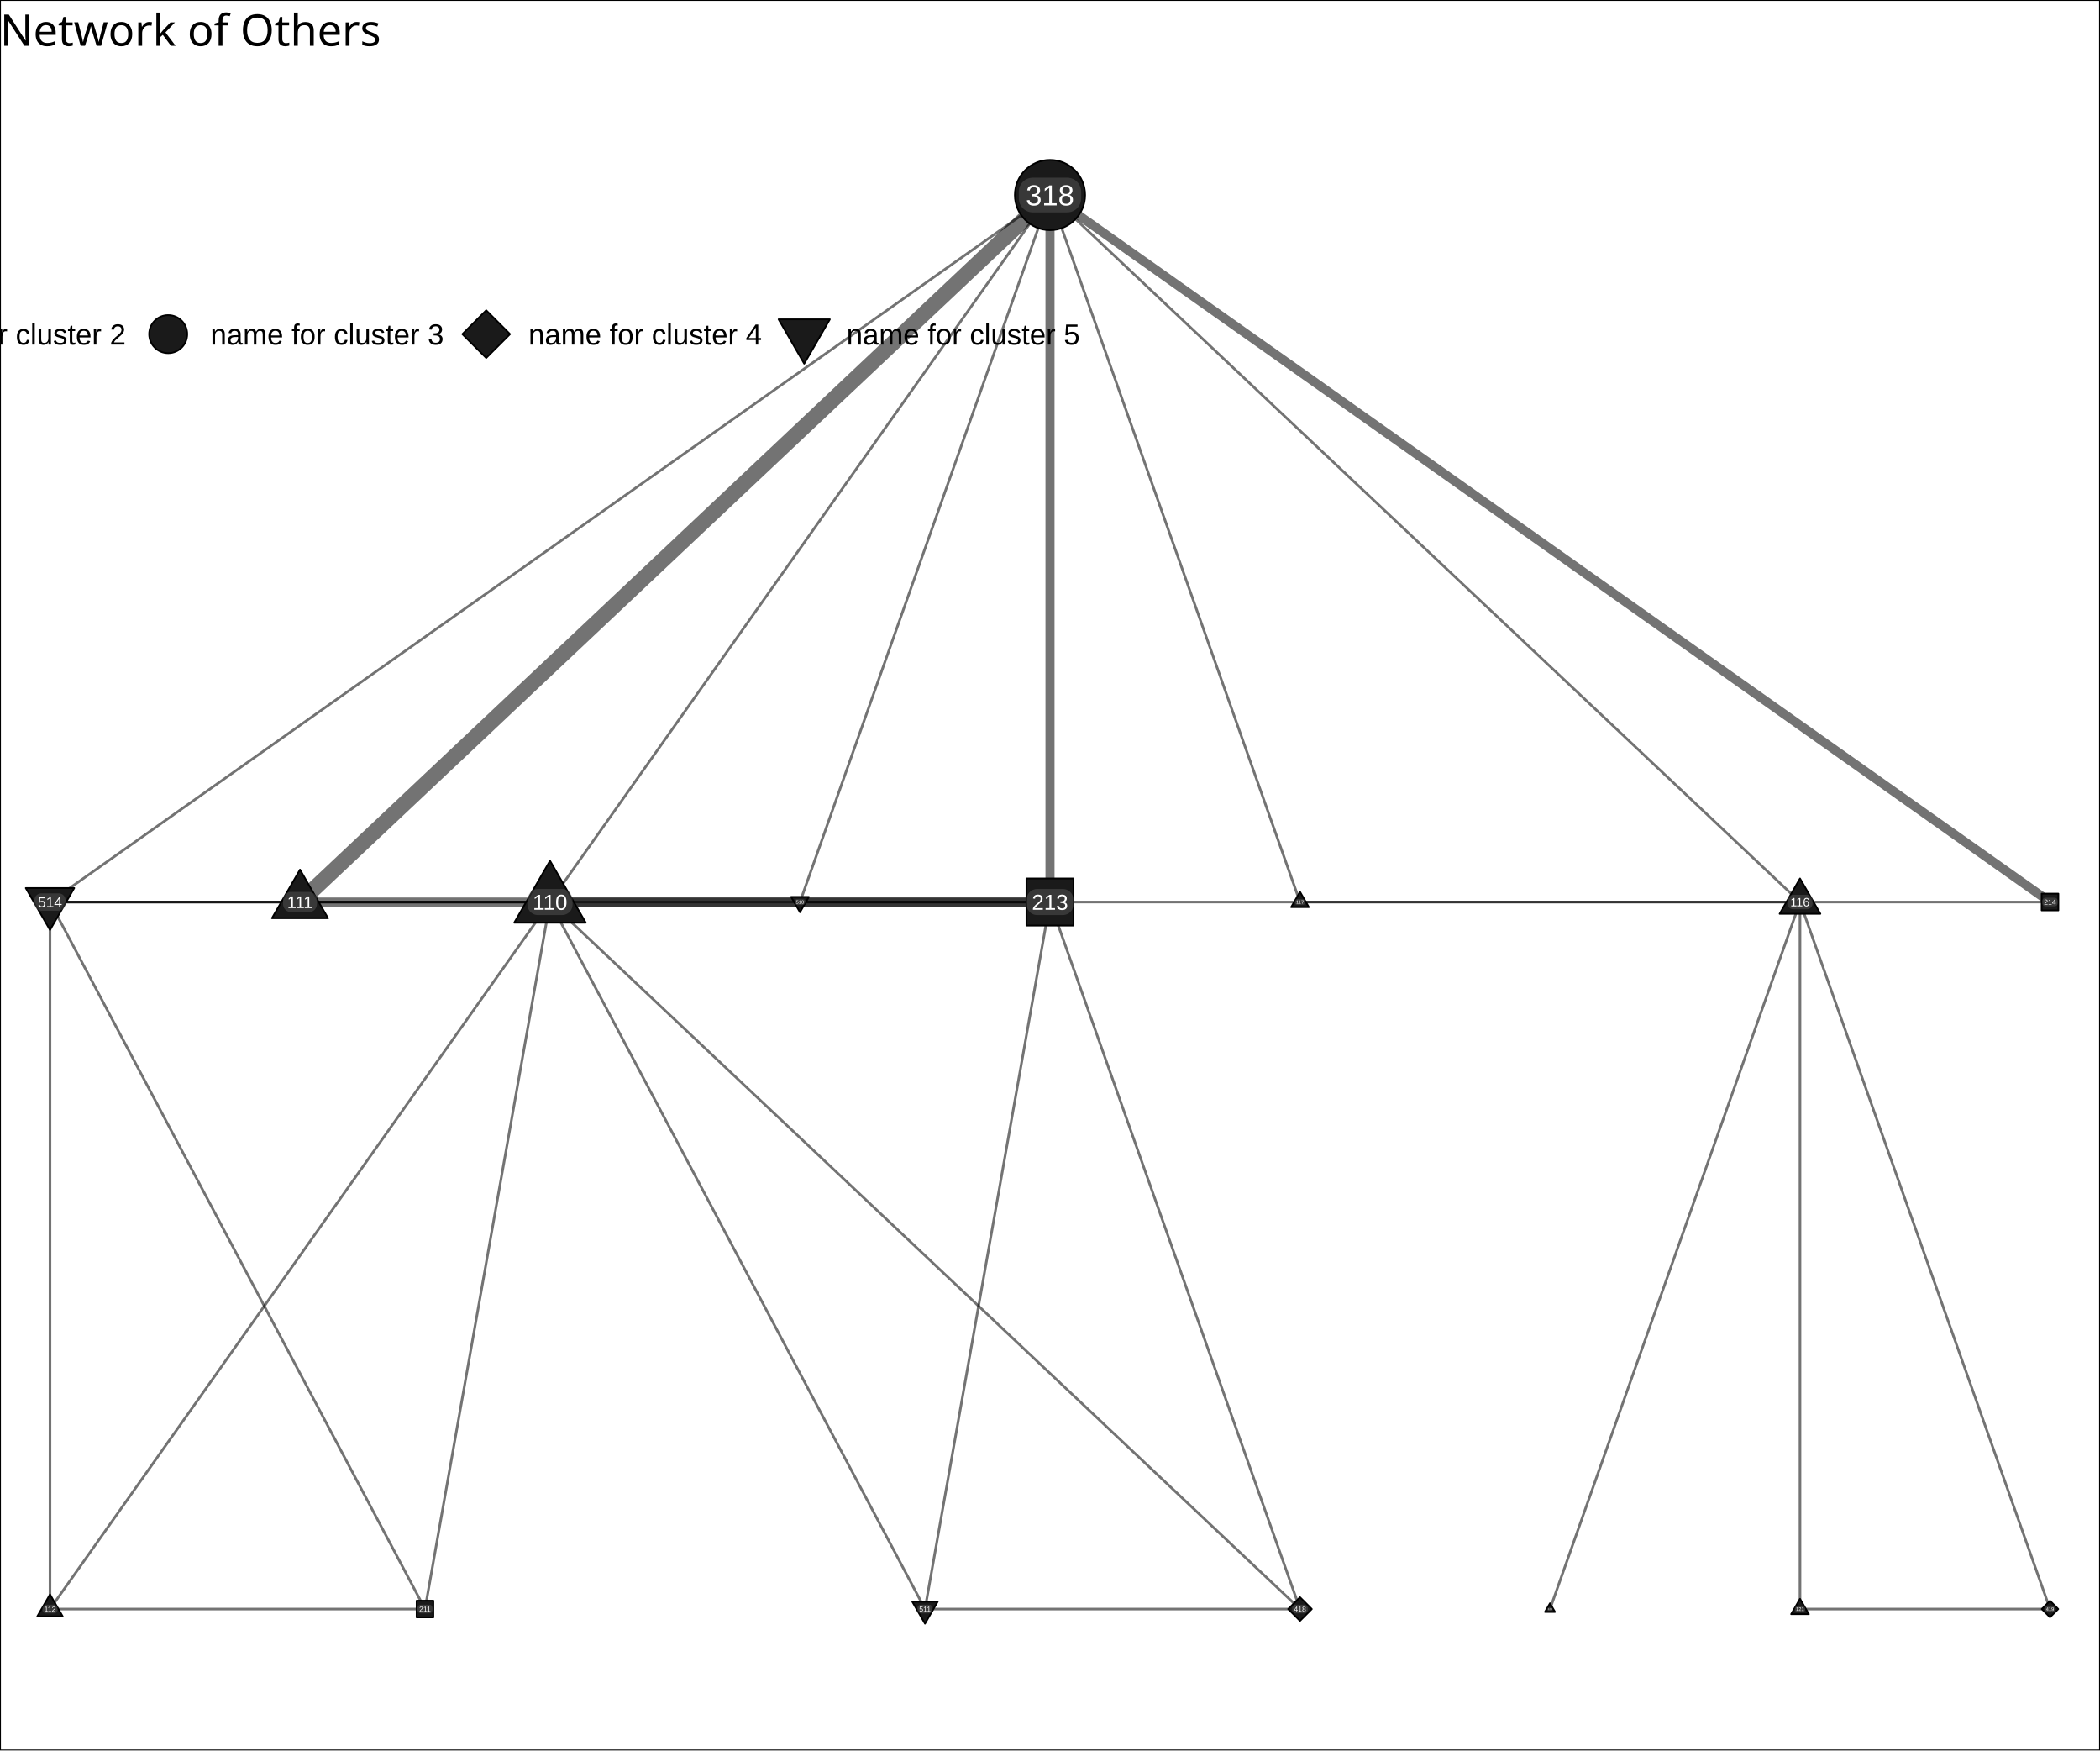
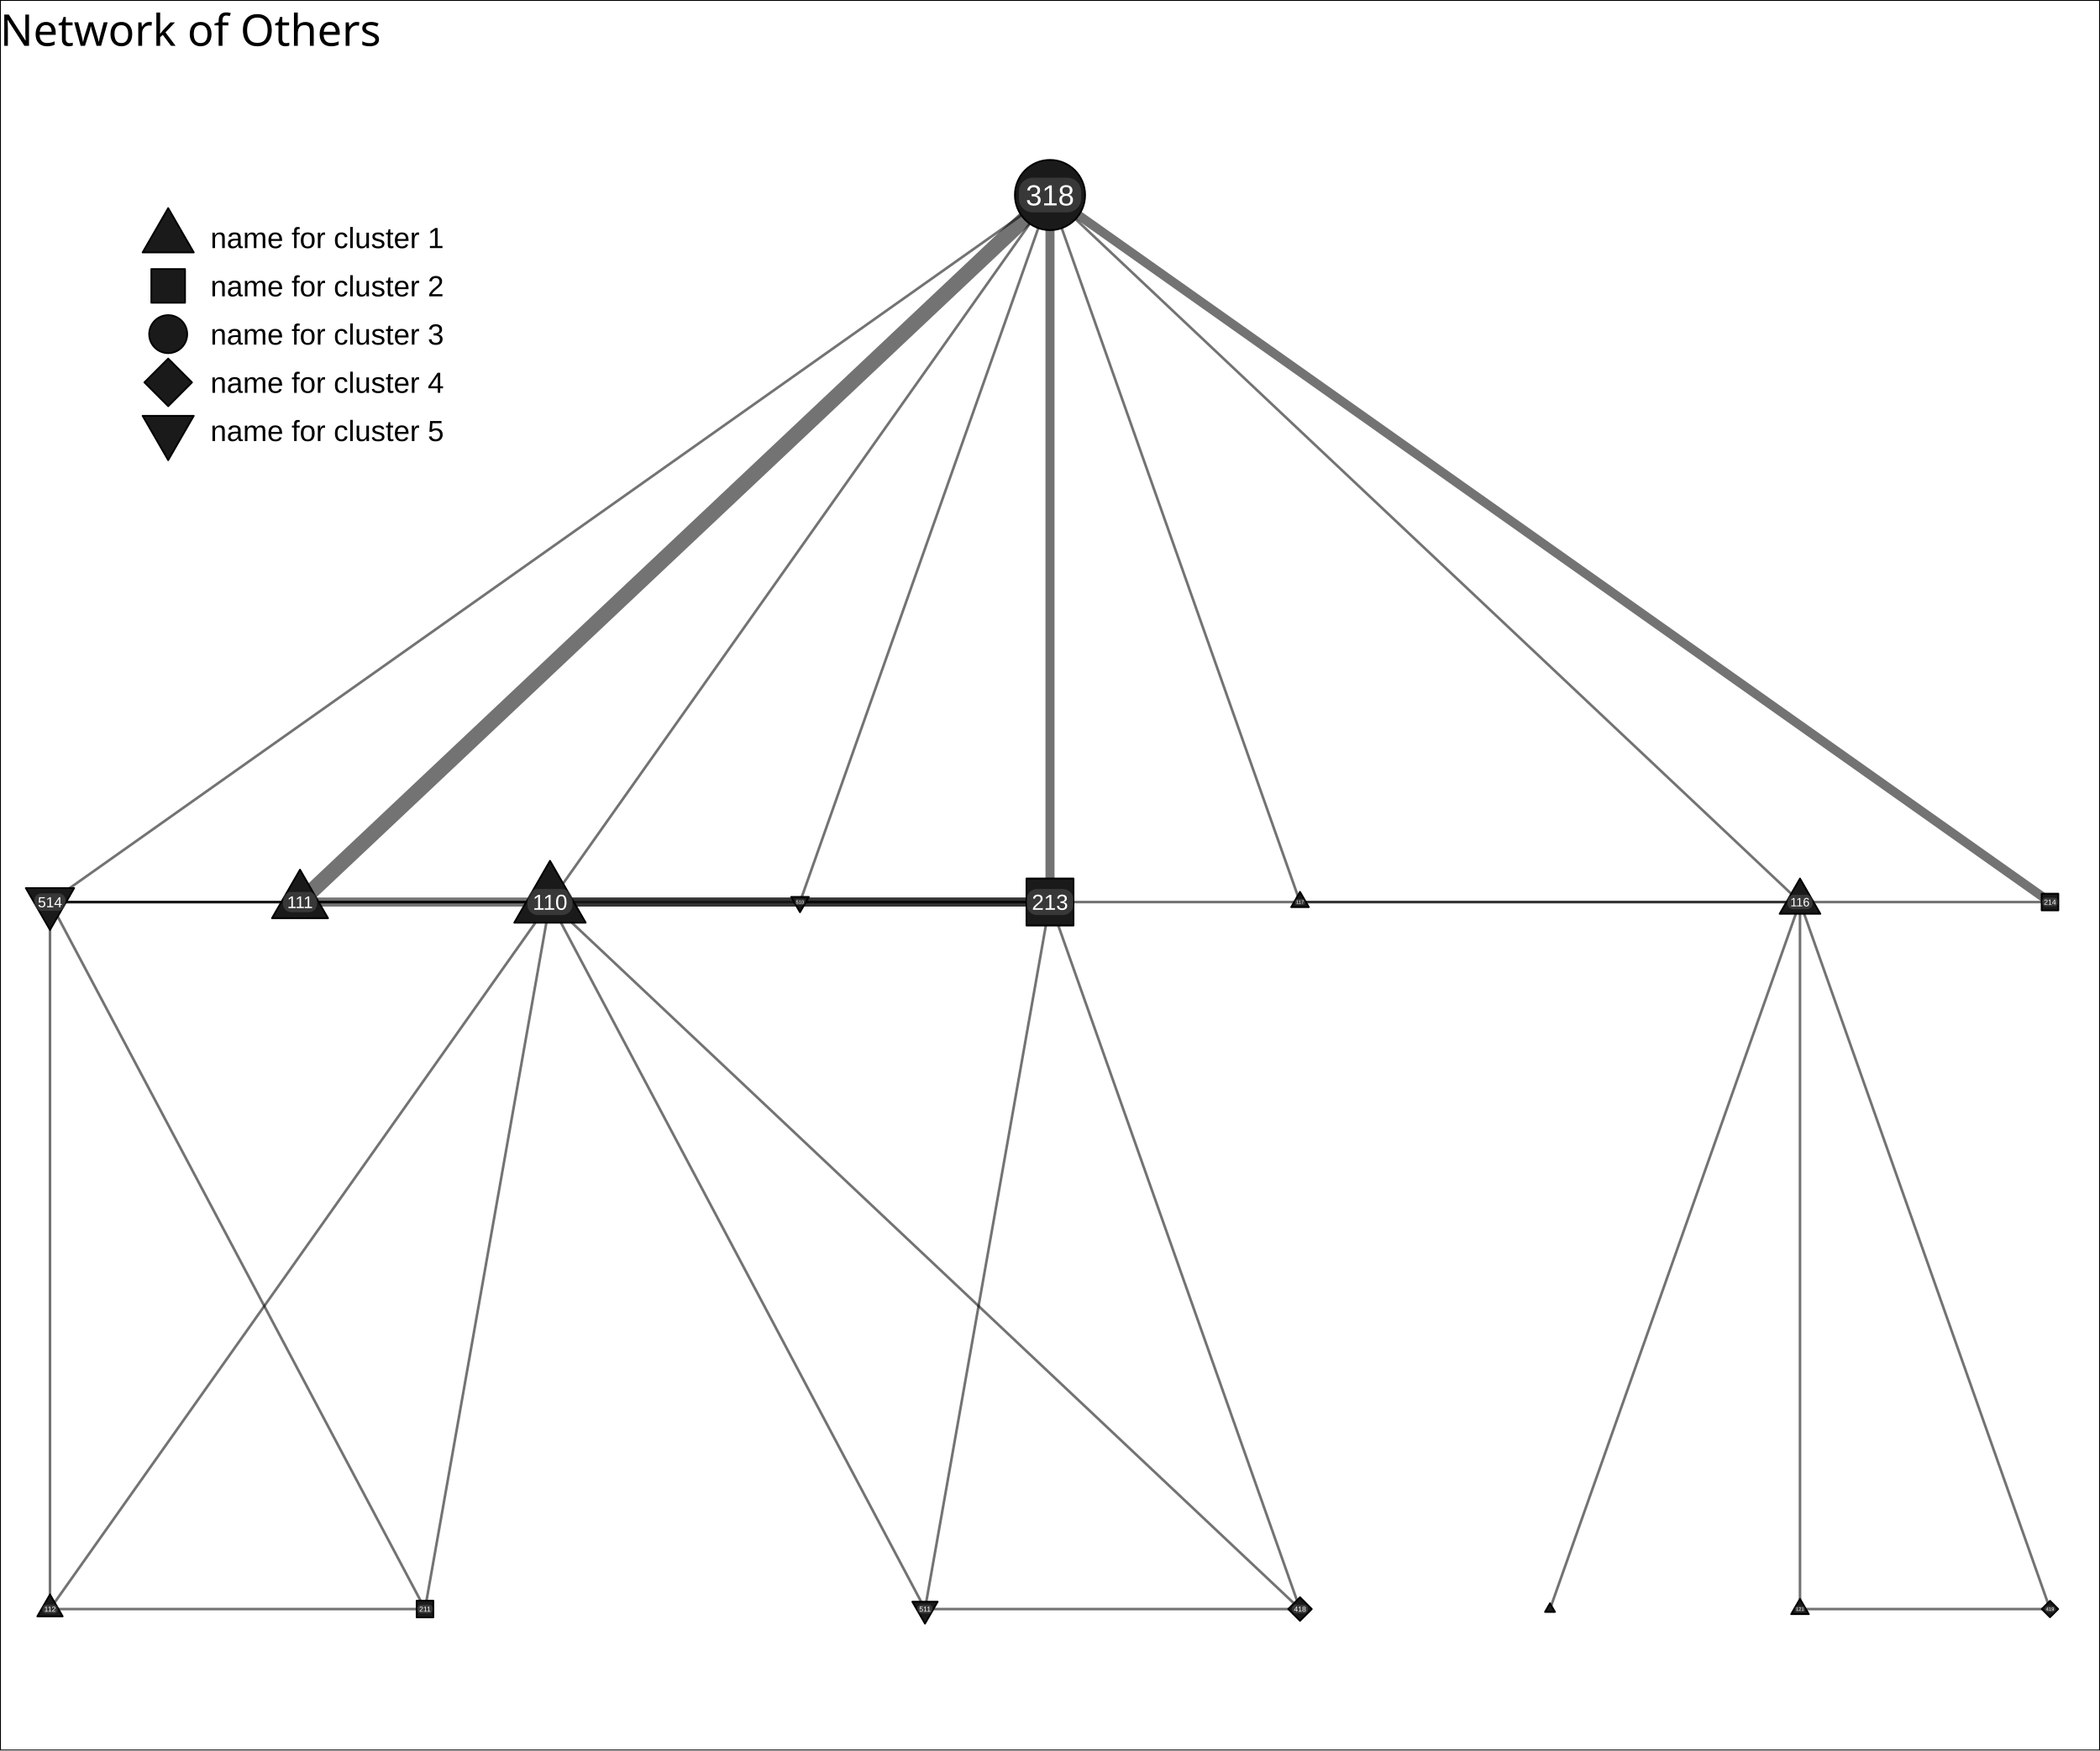
<svg xmlns="http://www.w3.org/2000/svg" class="svglite" width="864.00pt" height="720.00pt" viewBox="0 0 864.00 720.00">
  <defs>
    <style type="text/css">
    .svglite line, .svglite polyline, .svglite polygon, .svglite path, .svglite rect, .svglite circle {
      fill: none;
      stroke: #000000;
      stroke-linecap: round;
      stroke-linejoin: round;
      stroke-miterlimit: 10.00;
    }
    .svglite text {
      white-space: pre;
    }
  </style>
  </defs>
  <rect width="100%" height="100%" style="stroke: none; fill: #FFFFFF;" />
  <defs>
    <clipPath id="cpMC4wMHw4NjQuMDB8MC4wMHw3MjAuMDA=">
      <rect x="0.00" y="0.00" width="864.00" height="720.00" />
    </clipPath>
  </defs>
  <g clip-path="url(#cpMC4wMHw4NjQuMDB8MC4wMHw3MjAuMDA=)">
    <rect x="0.00" y="0.00" width="864.00" height="720.00" style="stroke-width: 0.75; fill: #FFFFFF;" />
  </g>
  <defs>
    <clipPath id="cpMC4wMHw4NjQuMDB8MjIuMDZ8NzIwLjAw">
      <rect x="0.00" y="22.06" width="864.00" height="697.94" />
    </clipPath>
  </defs>
  <g clip-path="url(#cpMC4wMHw4NjQuMDB8MjIuMDZ8NzIwLjAw)">
    <line x1="226.29" y1="371.03" x2="123.43" y2="371.03" style="stroke-width: 1.07; stroke: #000000; stroke-opacity: 0.55;" />
    <line x1="226.29" y1="371.03" x2="20.57" y2="661.84" style="stroke-width: 1.07; stroke: #000000; stroke-opacity: 0.55;" />
    <line x1="226.29" y1="371.03" x2="174.86" y2="661.84" style="stroke-width: 1.07; stroke: #000000; stroke-opacity: 0.55;" />
    <line x1="226.29" y1="371.03" x2="432.00" y2="371.03" style="stroke-width: 3.73; stroke: #000000; stroke-opacity: 0.55;" />
    <line x1="226.29" y1="371.03" x2="432.00" y2="80.22" style="stroke-width: 1.07; stroke: #000000; stroke-opacity: 0.55;" />
    <line x1="226.29" y1="371.03" x2="534.86" y2="661.84" style="stroke-width: 1.07; stroke: #000000; stroke-opacity: 0.55;" />
    <line x1="226.29" y1="371.03" x2="380.57" y2="661.84" style="stroke-width: 1.07; stroke: #000000; stroke-opacity: 0.55;" />
    <line x1="226.29" y1="371.03" x2="20.57" y2="371.03" style="stroke-width: 1.07; stroke: #000000; stroke-opacity: 0.55;" />
    <line x1="123.43" y1="371.03" x2="432.00" y2="371.03" style="stroke-width: 3.73; stroke: #000000; stroke-opacity: 0.55;" />
    <line x1="123.43" y1="371.03" x2="432.00" y2="80.22" style="stroke-width: 6.40; stroke: #000000; stroke-opacity: 0.55;" />
    <line x1="123.43" y1="371.03" x2="20.57" y2="371.03" style="stroke-width: 1.07; stroke: #000000; stroke-opacity: 0.55;" />
    <line x1="20.57" y1="661.84" x2="174.86" y2="661.84" style="stroke-width: 1.07; stroke: #000000; stroke-opacity: 0.55;" />
    <line x1="20.57" y1="661.84" x2="20.57" y2="371.03" style="stroke-width: 1.07; stroke: #000000; stroke-opacity: 0.55;" />
    <line x1="740.57" y1="371.03" x2="740.57" y2="661.84" style="stroke-width: 1.07; stroke: #000000; stroke-opacity: 0.55;" />
    <line x1="740.57" y1="371.03" x2="637.71" y2="661.84" style="stroke-width: 1.07; stroke: #000000; stroke-opacity: 0.55;" />
    <line x1="740.57" y1="371.03" x2="432.00" y2="80.22" style="stroke-width: 1.07; stroke: #000000; stroke-opacity: 0.55;" />
    <line x1="740.57" y1="371.03" x2="843.43" y2="661.84" style="stroke-width: 1.07; stroke: #000000; stroke-opacity: 0.55;" />
    <line x1="740.57" y1="371.03" x2="329.14" y2="371.03" style="stroke-width: 1.07; stroke: #000000; stroke-opacity: 0.55;" />
    <line x1="534.86" y1="371.03" x2="843.43" y2="371.03" style="stroke-width: 1.07; stroke: #000000; stroke-opacity: 0.55;" />
    <line x1="534.86" y1="371.03" x2="432.00" y2="80.22" style="stroke-width: 1.07; stroke: #000000; stroke-opacity: 0.55;" />
    <line x1="740.57" y1="661.84" x2="843.43" y2="661.84" style="stroke-width: 1.07; stroke: #000000; stroke-opacity: 0.55;" />
    <line x1="174.86" y1="661.84" x2="20.57" y2="371.03" style="stroke-width: 1.07; stroke: #000000; stroke-opacity: 0.55;" />
    <line x1="432.00" y1="371.03" x2="432.00" y2="80.22" style="stroke-width: 3.73; stroke: #000000; stroke-opacity: 0.55;" />
    <line x1="432.00" y1="371.03" x2="534.86" y2="661.84" style="stroke-width: 1.07; stroke: #000000; stroke-opacity: 0.55;" />
    <line x1="432.00" y1="371.03" x2="380.57" y2="661.84" style="stroke-width: 1.07; stroke: #000000; stroke-opacity: 0.55;" />
    <line x1="432.00" y1="371.03" x2="20.57" y2="371.03" style="stroke-width: 1.07; stroke: #000000; stroke-opacity: 0.55;" />
    <line x1="843.43" y1="371.03" x2="432.00" y2="80.22" style="stroke-width: 3.73; stroke: #000000; stroke-opacity: 0.55;" />
    <line x1="432.00" y1="80.22" x2="329.14" y2="371.03" style="stroke-width: 1.07; stroke: #000000; stroke-opacity: 0.55;" />
    <line x1="432.00" y1="80.22" x2="20.57" y2="371.03" style="stroke-width: 1.07; stroke: #000000; stroke-opacity: 0.55;" />
    <line x1="534.86" y1="661.84" x2="380.57" y2="661.84" style="stroke-width: 1.07; stroke: #000000; stroke-opacity: 0.55;" />
    <polygon points="226.29,354.05 240.99,379.52 211.58,379.52 " style="stroke-width: 0.71; fill: #1A1A1A;" />
    <polygon points="123.43,357.70 134.97,377.69 111.89,377.69 " style="stroke-width: 0.71; fill: #1A1A1A;" />
    <polygon points="20.57,655.81 25.79,664.85 15.35,664.85 " style="stroke-width: 0.71; fill: #1A1A1A;" />
    <polygon points="740.57,361.35 748.95,375.87 732.19,375.87 " style="stroke-width: 0.71; fill: #1A1A1A;" />
    <polygon points="534.86,366.83 538.50,373.13 531.22,373.13 " style="stroke-width: 0.71; fill: #1A1A1A;" />
    <polygon points="740.57,657.64 744.21,663.94 736.93,663.94 " style="stroke-width: 0.71; fill: #1A1A1A;" />
    <polygon points="637.71,659.46 639.77,663.03 635.66,663.03 " style="stroke-width: 0.71; fill: #1A1A1A;" />
    <rect x="171.42" y="658.40" width="6.87" height="6.87" style="stroke-width: 0.71; fill: #1A1A1A;" />
    <rect x="422.32" y="361.35" width="19.35" height="19.35" style="stroke-width: 0.71; fill: #1A1A1A;" />
    <rect x="839.99" y="367.60" width="6.87" height="6.87" style="stroke-width: 0.71; fill: #1A1A1A;" />
    <circle cx="432.00" cy="80.22" r="14.44" style="stroke-width: 0.71; fill: #1A1A1A;" />
    <polygon points="534.86,666.70 539.71,661.84 534.86,656.98 530.00,661.84 " style="stroke-width: 0.71; fill: #1A1A1A;" />
    <polygon points="843.43,665.22 846.81,661.84 843.43,658.45 840.04,661.84 " style="stroke-width: 0.71; fill: #1A1A1A;" />
    <polygon points="329.14,375.23 332.78,368.93 325.50,368.93 " style="stroke-width: 0.71; fill: #1A1A1A;" />
    <polygon points="380.57,667.86 385.79,658.82 375.35,658.82 " style="stroke-width: 0.71; fill: #1A1A1A;" />
    <polygon points="20.57,382.53 30.53,365.28 10.61,365.28 " style="stroke-width: 0.71; fill: #1A1A1A;" />
    <polygon points="221.31,376.38 231.27,376.38 231.09,376.38 231.78,376.35 232.46,376.21 233.11,375.97 233.71,375.62 234.25,375.19 234.71,374.67 235.08,374.08 235.35,373.44 235.51,372.77 235.57,372.08 235.57,372.08 235.57,369.98 235.57,369.98 235.51,369.29 235.35,368.61 235.08,367.98 234.71,367.39 234.25,366.87 233.71,366.44 233.11,366.09 232.46,365.84 231.78,365.71 231.27,365.67 221.31,365.67 221.82,365.71 221.13,365.68 220.44,365.76 219.78,365.95 219.15,366.25 218.58,366.64 218.09,367.12 217.67,367.68 217.35,368.29 217.13,368.95 217.02,369.63 217.00,369.98 217.00,372.08 217.02,371.74 217.02,372.43 217.13,373.11 217.35,373.77 217.67,374.38 218.09,374.94 218.58,375.41 219.15,375.81 219.78,376.11 220.44,376.30 221.13,376.38 " style="stroke-width: 0.00; stroke: #FFFFFF; fill: #7F7F7F; fill-opacity: 0.30;" />
    <text x="226.29" y="374.23" text-anchor="middle" style="font-size: 8.96px;fill: #FFFFFF; font-family: &quot;Arial&quot;;" textLength="14.26px" lengthAdjust="spacingAndGlyphs">110</text>
    <polygon points="119.81,375.20 127.05,375.20 126.91,375.19 127.45,375.17 127.98,375.07 128.48,374.87 128.95,374.61 129.37,374.26 129.72,373.86 130.01,373.41 130.22,372.91 130.35,372.39 130.39,371.85 130.39,371.85 130.39,370.21 130.39,370.21 130.35,369.67 130.22,369.15 130.01,368.65 129.72,368.20 129.37,367.79 128.95,367.45 128.48,367.18 127.98,366.99 127.45,366.89 127.05,366.86 119.81,366.86 120.21,366.89 119.67,366.86 119.14,366.93 118.62,367.08 118.14,367.31 117.69,367.62 117.31,367.99 116.98,368.42 116.73,368.90 116.56,369.41 116.47,369.94 116.46,370.21 116.46,371.85 116.47,371.58 116.47,372.12 116.56,372.65 116.73,373.16 116.98,373.64 117.31,374.07 117.69,374.44 118.14,374.75 118.62,374.98 119.14,375.13 119.67,375.19 " style="stroke-width: 0.00; stroke: #FFFFFF; fill: #7F7F7F; fill-opacity: 0.30;" />
    <text x="123.43" y="373.52" text-anchor="middle" style="font-size: 6.97px;fill: #FFFFFF; font-family: &quot;Arial&quot;;" textLength="10.58px" lengthAdjust="spacingAndGlyphs">111</text>
    <polygon points="18.91,663.62 22.24,663.62 22.18,663.62 22.41,663.61 22.64,663.57 22.85,663.49 23.05,663.37 23.23,663.22 23.38,663.05 23.51,662.86 23.60,662.64 23.65,662.42 23.67,662.19 23.67,662.19 23.67,661.49 23.67,661.49 23.65,661.26 23.60,661.03 23.51,660.82 23.38,660.62 23.23,660.45 23.05,660.31 22.85,660.19 22.64,660.11 22.41,660.06 22.24,660.05 18.91,660.05 19.08,660.06 18.85,660.05 18.62,660.08 18.40,660.15 18.19,660.24 18.00,660.38 17.83,660.54 17.69,660.72 17.59,660.92 17.51,661.14 17.48,661.37 17.47,661.49 17.47,662.19 17.48,662.08 17.48,662.31 17.51,662.53 17.59,662.75 17.69,662.96 17.83,663.14 18.00,663.30 18.19,663.43 18.40,663.53 18.62,663.60 18.85,663.62 " style="stroke-width: 0.00; stroke: #FFFFFF; fill: #7F7F7F; fill-opacity: 0.30;" />
    <text x="20.57" y="662.91" text-anchor="middle" style="font-size: 2.99px;fill: #FFFFFF; font-family: &quot;Arial&quot;;" textLength="4.77px" lengthAdjust="spacingAndGlyphs">112</text>
    <polygon points="737.80,374.00 743.34,374.00 743.24,374.00 743.63,373.99 744.00,373.91 744.36,373.77 744.70,373.58 745.00,373.34 745.25,373.05 745.46,372.72 745.61,372.37 745.70,372.00 745.73,371.61 745.73,371.61 745.73,370.45 745.73,370.45 745.70,370.06 745.61,369.69 745.46,369.34 745.25,369.01 745.00,368.72 744.70,368.48 744.36,368.29 744.00,368.15 743.63,368.07 743.34,368.06 737.80,368.06 738.09,368.07 737.71,368.06 737.32,368.10 736.96,368.21 736.61,368.38 736.29,368.59 736.01,368.86 735.78,369.17 735.60,369.51 735.48,369.87 735.42,370.25 735.41,370.45 735.41,371.61 735.42,371.42 735.42,371.81 735.48,372.18 735.60,372.55 735.78,372.89 736.01,373.20 736.29,373.46 736.61,373.68 736.96,373.85 737.32,373.95 737.71,374.00 " style="stroke-width: 0.00; stroke: #FFFFFF; fill: #7F7F7F; fill-opacity: 0.30;" />
    <text x="740.57" y="372.81" text-anchor="middle" style="font-size: 4.98px;fill: #FFFFFF; font-family: &quot;Arial&quot;;" textLength="7.93px" lengthAdjust="spacingAndGlyphs">116</text>
    <polygon points="533.74,372.22 535.97,372.22 535.93,372.22 536.09,372.21 536.24,372.18 536.38,372.13 536.51,372.05 536.63,371.95 536.73,371.84 536.82,371.71 536.88,371.57 536.91,371.42 536.93,371.26 536.93,371.26 536.93,370.79 536.93,370.79 536.91,370.64 536.88,370.49 536.82,370.35 536.73,370.22 536.63,370.11 536.51,370.01 536.38,369.93 536.24,369.88 536.09,369.85 535.97,369.84 533.74,369.84 533.86,369.85 533.71,369.84 533.55,369.86 533.40,369.90 533.27,369.97 533.14,370.05 533.03,370.16 532.94,370.28 532.86,370.42 532.82,370.57 532.79,370.72 532.79,370.79 532.79,371.26 532.79,371.19 532.79,371.34 532.82,371.49 532.86,371.64 532.94,371.78 533.03,371.90 533.14,372.00 533.27,372.09 533.40,372.16 533.55,372.20 533.71,372.22 " style="stroke-width: 0.00; stroke: #FFFFFF; fill: #7F7F7F; fill-opacity: 0.30;" />
    <text x="534.86" y="371.74" text-anchor="middle" style="font-size: 1.99px;fill: #FFFFFF; font-family: &quot;Arial&quot;;" textLength="3.18px" lengthAdjust="spacingAndGlyphs">117</text>
    <polygon points="739.39,663.03 741.76,663.03 741.72,663.03 741.87,663.02 742.02,662.99 742.17,662.94 742.30,662.86 742.42,662.76 742.52,662.65 742.60,662.52 742.66,662.38 742.70,662.23 742.71,662.07 742.71,662.07 742.71,661.60 742.71,661.60 742.70,661.45 742.66,661.30 742.60,661.16 742.52,661.03 742.42,660.91 742.30,660.82 742.17,660.74 742.02,660.69 741.87,660.65 741.76,660.65 739.39,660.65 739.50,660.65 739.35,660.65 739.20,660.67 739.05,660.71 738.91,660.78 738.78,660.86 738.67,660.97 738.58,661.09 738.51,661.23 738.46,661.37 738.43,661.53 738.43,661.60 738.43,662.07 738.43,662.00 738.43,662.15 738.46,662.30 738.51,662.45 738.58,662.58 738.67,662.71 738.78,662.81 738.91,662.90 739.05,662.97 739.20,663.01 739.35,663.03 " style="stroke-width: 0.00; stroke: #FFFFFF; fill: #7F7F7F; fill-opacity: 0.30;" />
    <text x="740.57" y="662.55" text-anchor="middle" style="font-size: 1.99px;fill: #FFFFFF; font-family: &quot;Arial&quot;;" textLength="3.33px" lengthAdjust="spacingAndGlyphs">121</text>
-     <polygon points="637.12,662.44 638.31,662.44 638.29,662.44 638.36,662.43 638.44,662.42 638.51,662.39 638.58,662.35 638.64,662.30 638.69,662.25 638.73,662.18 638.76,662.11 638.78,662.04 638.78,661.96 638.78,661.96 638.78,661.72 638.78,661.72 638.78,661.64 638.76,661.57 638.73,661.50 638.69,661.43 638.64,661.37 638.58,661.32 638.51,661.29 638.44,661.26 638.36,661.24 638.31,661.24 637.12,661.24 637.18,661.24 637.10,661.24 637.03,661.25 636.95,661.27 636.88,661.30 636.82,661.35 636.76,661.40 636.72,661.46 636.68,661.53 636.66,661.60 636.65,661.68 636.64,661.72 636.64,661.96 636.65,661.92 636.65,662.00 636.66,662.07 636.68,662.15 636.72,662.21 636.76,662.28 636.82,662.33 636.88,662.37 636.95,662.41 637.03,662.43 637.10,662.44 " style="stroke-width: 0.00; stroke: #FFFFFF; fill: #7F7F7F; fill-opacity: 0.30;" />
-     <text x="637.71" y="662.20" text-anchor="middle" style="font-size: 1.00px;fill: #FFFFFF; font-family: &quot;Arial&quot;;" textLength="1.66px" lengthAdjust="spacingAndGlyphs">124</text>
    <polygon points="173.19,663.62 176.52,663.62 176.47,663.62 176.70,663.61 176.92,663.57 177.14,663.49 177.34,663.37 177.52,663.22 177.67,663.05 177.79,662.86 177.88,662.64 177.94,662.42 177.96,662.19 177.96,662.19 177.96,661.49 177.96,661.49 177.94,661.26 177.88,661.03 177.79,660.82 177.67,660.62 177.52,660.45 177.34,660.31 177.14,660.19 176.92,660.11 176.70,660.06 176.52,660.05 173.19,660.05 173.36,660.06 173.13,660.05 172.90,660.08 172.68,660.15 172.47,660.24 172.28,660.38 172.12,660.54 171.98,660.72 171.87,660.92 171.80,661.14 171.76,661.37 171.76,661.49 171.76,662.19 171.76,662.08 171.76,662.31 171.80,662.53 171.87,662.75 171.98,662.96 172.12,663.14 172.28,663.30 172.47,663.43 172.68,663.53 172.90,663.60 173.13,663.62 " style="stroke-width: 0.00; stroke: #FFFFFF; fill: #7F7F7F; fill-opacity: 0.30;" />
    <text x="174.86" y="662.91" text-anchor="middle" style="font-size: 2.99px;fill: #FFFFFF; font-family: &quot;Arial&quot;;" textLength="4.77px" lengthAdjust="spacingAndGlyphs">211</text>
    <polygon points="426.69,376.38 437.31,376.38 437.14,376.38 437.83,376.35 438.51,376.21 439.16,375.97 439.76,375.62 440.29,375.19 440.75,374.67 441.12,374.08 441.39,373.44 441.56,372.77 441.61,372.08 441.61,372.08 441.61,369.98 441.61,369.98 441.56,369.29 441.39,368.61 441.12,367.98 440.75,367.39 440.29,366.87 439.76,366.44 439.16,366.09 438.51,365.84 437.83,365.71 437.31,365.67 426.69,365.67 427.21,365.71 426.52,365.68 425.83,365.76 425.16,365.95 424.54,366.25 423.97,366.64 423.47,367.12 423.05,367.68 422.73,368.29 422.51,368.95 422.40,369.63 422.39,369.98 422.39,372.08 422.40,371.74 422.40,372.43 422.51,373.11 422.73,373.77 423.05,374.38 423.47,374.94 423.97,375.41 424.54,375.81 425.16,376.11 425.83,376.30 426.52,376.38 " style="stroke-width: 0.00; stroke: #FFFFFF; fill: #7F7F7F; fill-opacity: 0.30;" />
    <text x="432.00" y="374.23" text-anchor="middle" style="font-size: 8.96px;fill: #FFFFFF; font-family: &quot;Arial&quot;;" textLength="14.93px" lengthAdjust="spacingAndGlyphs">213</text>
    <polygon points="841.65,372.82 845.21,372.82 845.15,372.81 845.38,372.81 845.61,372.76 845.82,372.68 846.02,372.56 846.20,372.42 846.35,372.24 846.48,372.05 846.57,371.84 846.62,371.61 846.64,371.38 846.64,371.38 846.64,370.68 846.64,370.68 846.62,370.45 846.57,370.22 846.48,370.01 846.35,369.82 846.20,369.64 846.02,369.50 845.82,369.38 845.61,369.30 845.38,369.25 845.21,369.24 841.65,369.24 841.82,369.25 841.59,369.24 841.36,369.27 841.14,369.34 840.93,369.44 840.74,369.57 840.58,369.73 840.44,369.91 840.33,370.12 840.26,370.33 840.22,370.56 840.22,370.68 840.22,371.38 840.22,371.27 840.22,371.50 840.26,371.72 840.33,371.94 840.44,372.15 840.58,372.33 840.74,372.49 840.93,372.62 841.14,372.72 841.36,372.79 841.59,372.81 " style="stroke-width: 0.00; stroke: #FFFFFF; fill: #7F7F7F; fill-opacity: 0.30;" />
    <text x="843.43" y="372.10" text-anchor="middle" style="font-size: 2.99px;fill: #FFFFFF; font-family: &quot;Arial&quot;;" textLength="4.99px" lengthAdjust="spacingAndGlyphs">214</text>
    <polygon points="424.91,87.36 439.09,87.36 438.86,87.36 439.78,87.32 440.69,87.14 441.55,86.81 442.35,86.35 443.06,85.76 443.68,85.07 444.17,84.29 444.53,83.44 444.75,82.55 444.83,81.63 444.83,81.63 444.83,78.82 444.83,78.82 444.75,77.90 444.53,77.00 444.17,76.15 443.68,75.37 443.06,74.68 442.35,74.10 441.55,73.63 440.69,73.31 439.78,73.12 439.09,73.08 424.91,73.08 425.60,73.12 424.68,73.08 423.76,73.20 422.88,73.45 422.04,73.85 421.28,74.37 420.62,75.01 420.06,75.75 419.63,76.57 419.34,77.44 419.19,78.35 419.17,78.82 419.17,81.63 419.19,81.16 419.19,82.09 419.34,83.00 419.63,83.87 420.06,84.69 420.62,85.43 421.28,86.07 422.04,86.59 422.88,86.99 423.76,87.25 424.68,87.36 " style="stroke-width: 0.00; stroke: #FFFFFF; fill: #7F7F7F; fill-opacity: 0.30;" />
    <text x="432.00" y="84.49" text-anchor="middle" style="font-size: 11.95px;fill: #FFFFFF; font-family: &quot;Arial&quot;;" textLength="19.92px" lengthAdjust="spacingAndGlyphs">318</text>
    <polygon points="533.08,663.62 536.63,663.62 536.58,663.62 536.81,663.61 537.03,663.57 537.25,663.49 537.45,663.37 537.63,663.22 537.78,663.05 537.90,662.86 538.00,662.64 538.05,662.42 538.07,662.19 538.07,662.19 538.07,661.49 538.07,661.49 538.05,661.26 538.00,661.03 537.90,660.82 537.78,660.62 537.63,660.45 537.45,660.31 537.25,660.19 537.03,660.11 536.81,660.06 536.63,660.05 533.08,660.05 533.25,660.06 533.02,660.05 532.79,660.08 532.57,660.15 532.36,660.24 532.17,660.38 532.01,660.54 531.87,660.72 531.76,660.92 531.69,661.14 531.65,661.37 531.65,661.49 531.65,662.19 531.65,662.08 531.65,662.31 531.69,662.53 531.76,662.75 531.87,662.96 532.01,663.14 532.17,663.30 532.36,663.43 532.57,663.53 532.79,663.60 533.02,663.62 " style="stroke-width: 0.00; stroke: #FFFFFF; fill: #7F7F7F; fill-opacity: 0.30;" />
    <text x="534.86" y="662.91" text-anchor="middle" style="font-size: 2.99px;fill: #FFFFFF; font-family: &quot;Arial&quot;;" textLength="4.99px" lengthAdjust="spacingAndGlyphs">418</text>
    <polygon points="842.24,663.03 844.61,663.03 844.58,663.03 844.73,663.02 844.88,662.99 845.02,662.94 845.16,662.86 845.28,662.76 845.38,662.65 845.46,662.52 845.52,662.38 845.56,662.23 845.57,662.07 845.57,662.07 845.57,661.60 845.57,661.60 845.56,661.45 845.52,661.30 845.46,661.16 845.38,661.03 845.28,660.91 845.16,660.82 845.02,660.74 844.88,660.69 844.73,660.65 844.61,660.65 842.24,660.65 842.36,660.65 842.20,660.65 842.05,660.67 841.90,660.71 841.77,660.78 841.64,660.86 841.53,660.97 841.44,661.09 841.36,661.23 841.32,661.37 841.29,661.53 841.29,661.60 841.29,662.07 841.29,662.00 841.29,662.15 841.32,662.30 841.36,662.45 841.44,662.58 841.53,662.71 841.64,662.81 841.77,662.90 841.90,662.97 842.05,663.01 842.20,663.03 " style="stroke-width: 0.00; stroke: #FFFFFF; fill: #7F7F7F; fill-opacity: 0.30;" />
    <text x="843.43" y="662.55" text-anchor="middle" style="font-size: 1.99px;fill: #FFFFFF; font-family: &quot;Arial&quot;;" textLength="3.33px" lengthAdjust="spacingAndGlyphs">419</text>
    <polygon points="327.96,372.22 330.33,372.22 330.29,372.22 330.44,372.21 330.59,372.18 330.74,372.13 330.87,372.05 330.99,371.95 331.09,371.84 331.17,371.71 331.23,371.57 331.27,371.42 331.28,371.26 331.28,371.26 331.28,370.79 331.28,370.79 331.27,370.64 331.23,370.49 331.17,370.35 331.09,370.22 330.99,370.11 330.87,370.01 330.74,369.93 330.59,369.88 330.44,369.85 330.33,369.84 327.96,369.84 328.07,369.85 327.92,369.84 327.77,369.86 327.62,369.90 327.48,369.97 327.35,370.05 327.24,370.16 327.15,370.28 327.08,370.42 327.03,370.57 327.00,370.72 327.00,370.79 327.00,371.26 327.00,371.19 327.00,371.34 327.03,371.49 327.08,371.64 327.15,371.78 327.24,371.90 327.35,372.00 327.48,372.09 327.62,372.16 327.77,372.20 327.92,372.22 " style="stroke-width: 0.00; stroke: #FFFFFF; fill: #7F7F7F; fill-opacity: 0.30;" />
    <text x="329.14" y="371.74" text-anchor="middle" style="font-size: 1.99px;fill: #FFFFFF; font-family: &quot;Arial&quot;;" textLength="3.33px" lengthAdjust="spacingAndGlyphs">510</text>
    <polygon points="378.91,663.62 382.24,663.62 382.18,663.62 382.41,663.61 382.64,663.57 382.85,663.49 383.05,663.37 383.23,663.22 383.38,663.05 383.51,662.86 383.60,662.64 383.65,662.42 383.67,662.19 383.67,662.19 383.67,661.49 383.67,661.49 383.65,661.26 383.60,661.03 383.51,660.82 383.38,660.62 383.23,660.45 383.05,660.31 382.85,660.19 382.64,660.11 382.41,660.06 382.24,660.05 378.91,660.05 379.08,660.06 378.85,660.05 378.62,660.08 378.40,660.15 378.19,660.24 378.00,660.38 377.83,660.54 377.69,660.72 377.59,660.92 377.51,661.14 377.48,661.37 377.47,661.49 377.47,662.19 377.48,662.08 377.48,662.31 377.51,662.53 377.59,662.75 377.69,662.96 377.83,663.14 378.00,663.30 378.19,663.43 378.40,663.53 378.62,663.60 378.85,663.62 " style="stroke-width: 0.00; stroke: #FFFFFF; fill: #7F7F7F; fill-opacity: 0.30;" />
    <text x="380.57" y="662.91" text-anchor="middle" style="font-size: 2.99px;fill: #FFFFFF; font-family: &quot;Arial&quot;;" textLength="4.77px" lengthAdjust="spacingAndGlyphs">511</text>
    <polygon points="17.03,374.60 24.12,374.60 24.00,374.60 24.46,374.58 24.91,374.49 25.35,374.33 25.75,374.09 26.10,373.80 26.41,373.46 26.66,373.07 26.84,372.64 26.95,372.19 26.98,371.73 26.98,371.73 26.98,370.33 26.98,370.33 26.95,369.87 26.84,369.42 26.66,368.99 26.41,368.60 26.10,368.26 25.75,367.96 25.35,367.73 24.91,367.57 24.46,367.48 24.12,367.46 17.03,367.46 17.37,367.48 16.91,367.46 16.45,367.52 16.01,367.64 15.59,367.84 15.21,368.10 14.88,368.42 14.60,368.79 14.39,369.20 14.24,369.64 14.17,370.09 14.16,370.33 14.16,371.73 14.17,371.50 14.17,371.96 14.24,372.42 14.39,372.86 14.60,373.27 14.88,373.64 15.21,373.96 15.59,374.22 16.01,374.42 16.45,374.54 16.91,374.60 " style="stroke-width: 0.00; stroke: #FFFFFF; fill: #7F7F7F; fill-opacity: 0.30;" />
    <text x="20.57" y="373.17" text-anchor="middle" style="font-size: 5.98px;fill: #FFFFFF; font-family: &quot;Arial&quot;;" textLength="9.96px" lengthAdjust="spacingAndGlyphs">514</text>
  </g>
  <g clip-path="url(#cpMC4wMHw4NjQuMDB8MC4wMHw3MjAuMDA=)">
-     <polygon points="-192.49,125.27 -181.95,143.52 -203.02,143.52 " style="stroke-width: 0.71; fill: #1A1A1A;" />
-     <rect x="-68.58" y="130.50" width="13.87" height="13.87" style="stroke-width: 0.71; fill: #1A1A1A;" />
+     <polygon points="69.20,85.59 79.73,103.84 58.66,103.84 " style="stroke-width: 0.71; fill: #1A1A1A;" />
+     <rect x="62.26" y="110.66" width="13.87" height="13.87" style="stroke-width: 0.71; fill: #1A1A1A;" />
    <circle cx="69.20" cy="137.44" r="7.82" style="stroke-width: 0.71; fill: #1A1A1A;" />
-     <polygon points="200.04,147.24 209.84,137.44 200.04,127.63 190.23,137.44 " style="stroke-width: 0.71; fill: #1A1A1A;" />
-     <polygon points="330.88,149.60 341.42,131.35 320.34,131.35 " style="stroke-width: 0.71; fill: #1A1A1A;" />
-     <text x="-175.09" y="141.74" style="font-size: 12.00px; font-family: &quot;Arial&quot;;" textLength="96.06px" lengthAdjust="spacingAndGlyphs">name for cluster 1</text>
-     <text x="-44.25" y="141.74" style="font-size: 12.00px; font-family: &quot;Arial&quot;;" textLength="96.06px" lengthAdjust="spacingAndGlyphs">name for cluster 2</text>
+     <polygon points="69.20,167.09 79.00,157.28 69.20,147.48 59.39,157.28 " style="stroke-width: 0.71; fill: #1A1A1A;" />
+     <polygon points="69.20,189.29 79.73,171.04 58.66,171.04 " style="stroke-width: 0.71; fill: #1A1A1A;" />
+     <text x="86.59" y="102.05" style="font-size: 12.00px; font-family: &quot;Arial&quot;;" textLength="96.06px" lengthAdjust="spacingAndGlyphs">name for cluster 1</text>
+     <text x="86.59" y="121.89" style="font-size: 12.00px; font-family: &quot;Arial&quot;;" textLength="96.06px" lengthAdjust="spacingAndGlyphs">name for cluster 2</text>
    <text x="86.59" y="141.74" style="font-size: 12.00px; font-family: &quot;Arial&quot;;" textLength="96.06px" lengthAdjust="spacingAndGlyphs">name for cluster 3</text>
-     <text x="217.43" y="141.74" style="font-size: 12.00px; font-family: &quot;Arial&quot;;" textLength="96.06px" lengthAdjust="spacingAndGlyphs">name for cluster 4</text>
-     <text x="348.27" y="141.74" style="font-size: 12.00px; font-family: &quot;Arial&quot;;" textLength="96.06px" lengthAdjust="spacingAndGlyphs">name for cluster 5</text>
+     <text x="86.59" y="161.58" style="font-size: 12.00px; font-family: &quot;Arial&quot;;" textLength="96.06px" lengthAdjust="spacingAndGlyphs">name for cluster 4</text>
+     <text x="86.59" y="181.42" style="font-size: 12.00px; font-family: &quot;Arial&quot;;" textLength="96.06px" lengthAdjust="spacingAndGlyphs">name for cluster 5</text>
    <text x="0.00" y="18.85" style="font-size: 18.00px; font-family: &quot;Calibri&quot;;" textLength="136.21px" lengthAdjust="spacingAndGlyphs">Network of Others</text>
  </g>
</svg>
